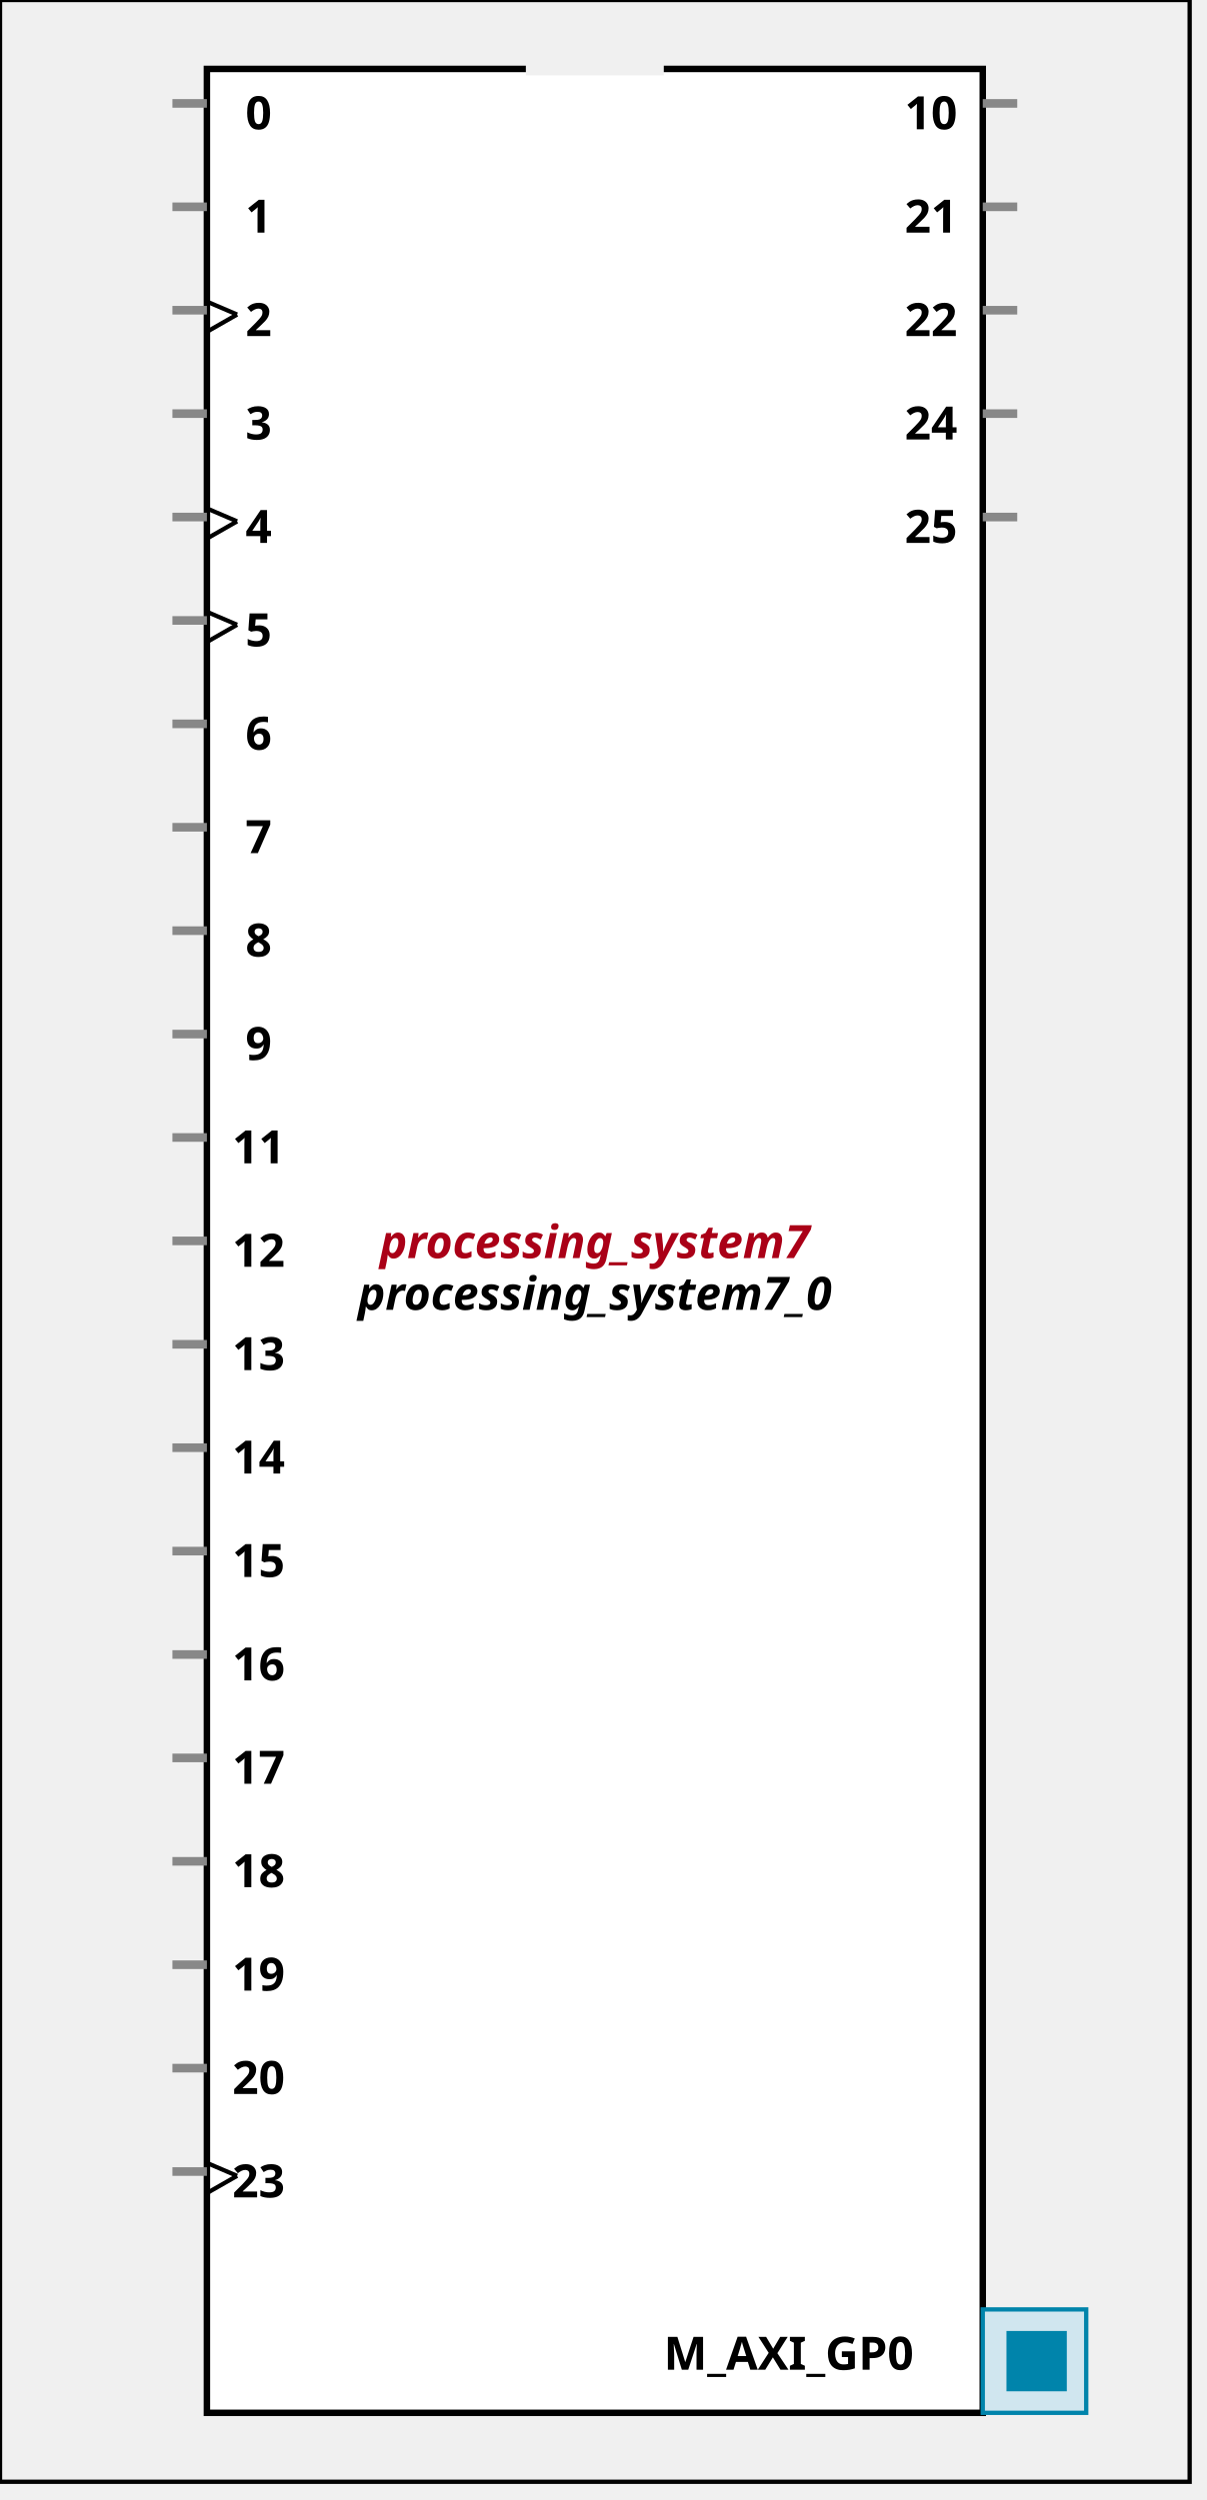
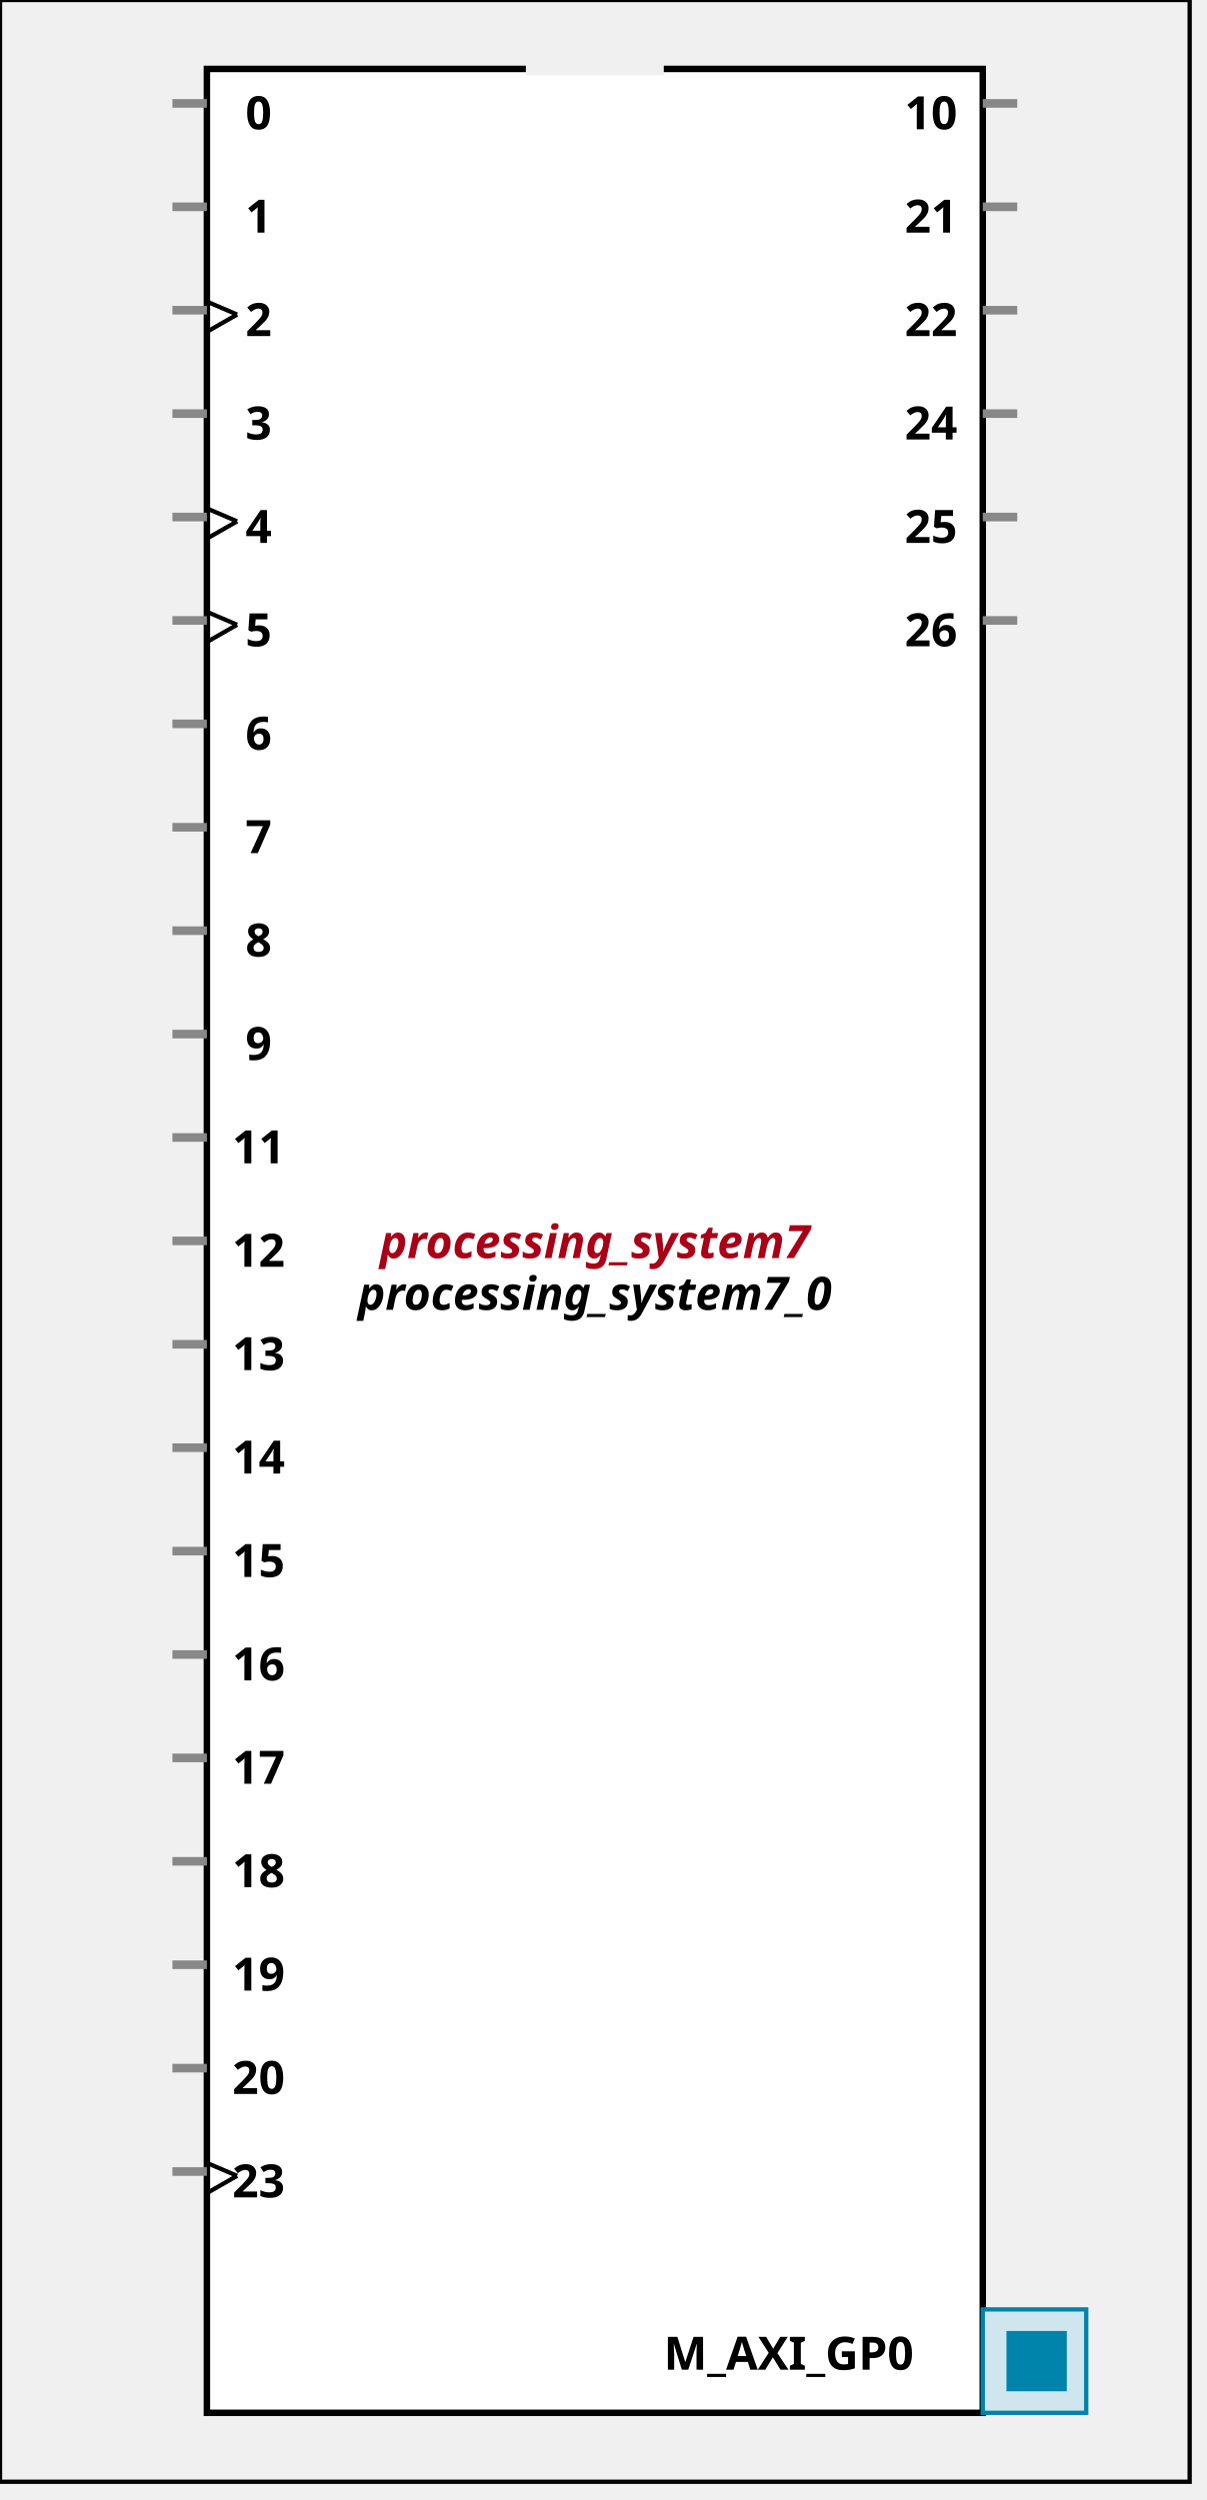
<svg xmlns:xlink="http://www.w3.org/1999/xlink" width="280" height="580">
  <defs>
    <g id="AXI_BifLabel">
      <rect x="0" y="0" rx="3" ry="3" width="32" height="16" style="fill:#0084AB; stroke:black; stroke-width:1" />
    </g>
    <g id="AXI_busconn_SLAVE">
      <circle cx="12" cy="12" r="12" style="fill:#D0E6EF; stroke:#0084AB; stroke-width:1" />
      <circle cx="12.5" cy="12" r="7" style="fill:#0084AB; stroke:none;" />
    </g>
    <g id="AXI_busconn_MASTER">
      <rect x="0" y="0" width="24" height="24" style="fill:#D0E6EF; stroke:#0084AB; stroke-width:1" />
      <rect x="5.5" y="5" width="14" height="14" style="fill:#0084AB; stroke:none;" />
    </g>
    <g id="KEY_BifLabel">
      <rect x="0" y="0" rx="3" ry="3" width="32" height="16" style="fill:#444444; stroke:black; stroke-width:1" />
    </g>
    <g id="KEY_busconn_SLAVE">
      <circle cx="12" cy="12" r="12" style="fill:#888888; stroke:#444444; stroke-width:1" />
      <circle cx="12.5" cy="12" r="7" style="fill:#444444; stroke:none;" />
    </g>
    <g id="KEY_busconn_MASTER">
      <rect x="0" y="0" width="24" height="24" style="fill:#888888; stroke:#444444; stroke-width:1" />
      <rect x="5.5" y="5" width="14" height="14" style="fill:#444444; stroke:none;" />
    </g>
    <g id="KEY_busconn_MASTER_SLAVE">
      <circle cx="12" cy="12" r="12" style="fill:#888888; stroke:#444444; stroke-width:1" />
      <circle cx="12.5" cy="12" r="7" style="fill:#444444; stroke:none;" />
      <rect x="0" y="12" width="24" height="12" style="fill:#888888; stroke:#444444; stroke-width:1" />
      <rect x="5.5" y="12" width="14" height="7" style="fill:#444444; stroke:none;" />
    </g>
    <g id="KEY_busconn_TARGET">
      <circle cx="12" cy="12" r="12" style="fill:#888888; stroke:#444444; stroke-width:1" />
      <circle cx="12.5" cy="12" r="7" style="fill:#444444; stroke:none;" />
    </g>
    <g id="KEY_busconn_INITIATOR">
      <rect x="0" y="0" width="24" height="24" style="fill:#888888; stroke:#444444; stroke-width:1" />
      <rect x="5.5" y="5" width="14" height="14" style="fill:#444444; stroke:none;" />
    </g>
    <g id="KEY_busconn_MONITOR">
      <rect x="0" y="0.5" width="24" height="7" style="fill:#444444; stroke:none;" />
      <rect x="0" y="16" width="24" height="7" style="fill:#444444; stroke:none;" />
    </g>
    <g id="KEY_busconn_USER">
      <circle cx="12" cy="12" r="12" style="fill:#888888; stroke:#444444; stroke-width:1" />
      <circle cx="12.5" cy="12" r="7" style="fill:#444444; stroke:none;" />
    </g>
    <g id="KEY_busconn_TRANSPARENT">
      <circle cx="12" cy="12" r="12" style="fill:#FFFFFF; stroke:#444444; stroke-width:1" />
      <circle cx="12.5" cy="12" r="7" style="fill:#FFFFFF; stroke:none;" />
    </g>
    <g id="HCurve" overflow="visible">
      <path d="m 0  0,      a 16 16, 0,0,0, 32,0,     z" style="fill:#F0F0F0;fill-opacity:1;stroke:black;stroke-width:1.5" />
      <line x1="0" y1="0" x2="32" y2="0" style="stroke:#F0F0F0;stroke-width:3" />
    </g>
    <g id="IPD_StandardBody">
      <rect x="0" y="0" width="276" height="576" style="fill:#F0F0F0;fill-opacity: 1.0; stroke:#000000; stroke-width:1" />
      <rect x="48" y="16" width="180" height="544" style="fill:#FFFFFF; fill-opacity: 1.0; stroke:#000000; stroke-width:1.5" />
      <use x="122" y="16" xlink:href="#HCurve" />
    </g>
    <g id="IPD_PORT">
      <rect width="8" height="8" style="fill:#888888;stroke-width:1;stroke:black;" />
    </g>
    <g id="IPD_SPort">
      <line x1="0" y1="0" x2="8" y2="0" style="stroke:#888888;stroke-width:2;stroke-opacity:1" />
    </g>
    <g id="IPD_PortClk">
      <line x1="0" y1="0" x2="7" y2="3" style="stroke:#000000;stroke-width:1;stroke-opacity:1" />
      <line x1="7" y1="3" x2="0" y2="7" style="stroke:#000000;stroke-width:1;stroke-opacity:1" />
    </g>
  </defs>
  <use x="0" y="0" xlink:href="#IPD_StandardBody" />
  <text x="138" y="292" fill="#AA0017" stroke="none" font-size="8pt" font-style="italic" font-weight="bold" text-anchor="middle" font-family="Verdana Arial Helvetica san-serif">processing_system7</text>
  <text x="138" y="304" fill="#000000" stroke="none" font-size="8pt" font-style="italic" font-weight="bold" text-anchor="middle" font-family="Courier Arial Helvetica san-serif">processing_system7_0</text>
  <use x="40" y="24" xlink:href="#IPD_SPort" />
  <text x="60" y="30" fill="#000000" stroke="none" font-size="8pt" font-style="normal" font-weight="bold" text-anchor="middle" font-family="Verdana Arial Helvetica san-serif">0</text>
  <use x="40" y="48" xlink:href="#IPD_SPort" />
  <text x="60" y="54" fill="#000000" stroke="none" font-size="8pt" font-style="normal" font-weight="bold" text-anchor="middle" font-family="Verdana Arial Helvetica san-serif">1</text>
  <use x="40" y="72" xlink:href="#IPD_SPort" />
  <use x="48" y="70" xlink:href="#IPD_PortClk" />
  <text x="60" y="78" fill="#000000" stroke="none" font-size="8pt" font-style="normal" font-weight="bold" text-anchor="middle" font-family="Verdana Arial Helvetica san-serif">2</text>
  <use x="40" y="96" xlink:href="#IPD_SPort" />
  <text x="60" y="102" fill="#000000" stroke="none" font-size="8pt" font-style="normal" font-weight="bold" text-anchor="middle" font-family="Verdana Arial Helvetica san-serif">3</text>
  <use x="40" y="120" xlink:href="#IPD_SPort" />
  <use x="48" y="118" xlink:href="#IPD_PortClk" />
  <text x="60" y="126" fill="#000000" stroke="none" font-size="8pt" font-style="normal" font-weight="bold" text-anchor="middle" font-family="Verdana Arial Helvetica san-serif">4</text>
  <use x="40" y="144" xlink:href="#IPD_SPort" />
  <use x="48" y="142" xlink:href="#IPD_PortClk" />
  <text x="60" y="150" fill="#000000" stroke="none" font-size="8pt" font-style="normal" font-weight="bold" text-anchor="middle" font-family="Verdana Arial Helvetica san-serif">5</text>
  <use x="40" y="168" xlink:href="#IPD_SPort" />
  <text x="60" y="174" fill="#000000" stroke="none" font-size="8pt" font-style="normal" font-weight="bold" text-anchor="middle" font-family="Verdana Arial Helvetica san-serif">6</text>
  <use x="40" y="192" xlink:href="#IPD_SPort" />
  <text x="60" y="198" fill="#000000" stroke="none" font-size="8pt" font-style="normal" font-weight="bold" text-anchor="middle" font-family="Verdana Arial Helvetica san-serif">7</text>
  <use x="40" y="216" xlink:href="#IPD_SPort" />
  <text x="60" y="222" fill="#000000" stroke="none" font-size="8pt" font-style="normal" font-weight="bold" text-anchor="middle" font-family="Verdana Arial Helvetica san-serif">8</text>
  <use x="40" y="240" xlink:href="#IPD_SPort" />
  <text x="60" y="246" fill="#000000" stroke="none" font-size="8pt" font-style="normal" font-weight="bold" text-anchor="middle" font-family="Verdana Arial Helvetica san-serif">9</text>
  <use x="40" y="264" xlink:href="#IPD_SPort" />
  <text x="60" y="270" fill="#000000" stroke="none" font-size="8pt" font-style="normal" font-weight="bold" text-anchor="middle" font-family="Verdana Arial Helvetica san-serif">11</text>
  <use x="40" y="288" xlink:href="#IPD_SPort" />
  <text x="60" y="294" fill="#000000" stroke="none" font-size="8pt" font-style="normal" font-weight="bold" text-anchor="middle" font-family="Verdana Arial Helvetica san-serif">12</text>
  <use x="40" y="312" xlink:href="#IPD_SPort" />
  <text x="60" y="318" fill="#000000" stroke="none" font-size="8pt" font-style="normal" font-weight="bold" text-anchor="middle" font-family="Verdana Arial Helvetica san-serif">13</text>
  <use x="40" y="336" xlink:href="#IPD_SPort" />
  <text x="60" y="342" fill="#000000" stroke="none" font-size="8pt" font-style="normal" font-weight="bold" text-anchor="middle" font-family="Verdana Arial Helvetica san-serif">14</text>
  <use x="40" y="360" xlink:href="#IPD_SPort" />
  <text x="60" y="366" fill="#000000" stroke="none" font-size="8pt" font-style="normal" font-weight="bold" text-anchor="middle" font-family="Verdana Arial Helvetica san-serif">15</text>
  <use x="40" y="384" xlink:href="#IPD_SPort" />
  <text x="60" y="390" fill="#000000" stroke="none" font-size="8pt" font-style="normal" font-weight="bold" text-anchor="middle" font-family="Verdana Arial Helvetica san-serif">16</text>
  <use x="40" y="408" xlink:href="#IPD_SPort" />
  <text x="60" y="414" fill="#000000" stroke="none" font-size="8pt" font-style="normal" font-weight="bold" text-anchor="middle" font-family="Verdana Arial Helvetica san-serif">17</text>
  <use x="40" y="432" xlink:href="#IPD_SPort" />
  <text x="60" y="438" fill="#000000" stroke="none" font-size="8pt" font-style="normal" font-weight="bold" text-anchor="middle" font-family="Verdana Arial Helvetica san-serif">18</text>
  <use x="40" y="456" xlink:href="#IPD_SPort" />
  <text x="60" y="462" fill="#000000" stroke="none" font-size="8pt" font-style="normal" font-weight="bold" text-anchor="middle" font-family="Verdana Arial Helvetica san-serif">19</text>
  <use x="40" y="480" xlink:href="#IPD_SPort" />
  <text x="60" y="486" fill="#000000" stroke="none" font-size="8pt" font-style="normal" font-weight="bold" text-anchor="middle" font-family="Verdana Arial Helvetica san-serif">20</text>
  <use x="40" y="504" xlink:href="#IPD_SPort" />
  <use x="48" y="502" xlink:href="#IPD_PortClk" />
  <text x="60" y="510" fill="#000000" stroke="none" font-size="8pt" font-style="normal" font-weight="bold" text-anchor="middle" font-family="Verdana Arial Helvetica san-serif">23</text>
  <use x="228" y="24" xlink:href="#IPD_SPort" />
  <text x="216" y="30" fill="#000000" stroke="none" font-size="8pt" font-style="normal" font-weight="bold" text-anchor="middle" font-family="Verdana Arial Helvetica san-serif">10</text>
  <use x="228" y="48" xlink:href="#IPD_SPort" />
  <text x="216" y="54" fill="#000000" stroke="none" font-size="8pt" font-style="normal" font-weight="bold" text-anchor="middle" font-family="Verdana Arial Helvetica san-serif">21</text>
  <use x="228" y="72" xlink:href="#IPD_SPort" />
  <text x="216" y="78" fill="#000000" stroke="none" font-size="8pt" font-style="normal" font-weight="bold" text-anchor="middle" font-family="Verdana Arial Helvetica san-serif">22</text>
  <use x="228" y="96" xlink:href="#IPD_SPort" />
  <text x="216" y="102" fill="#000000" stroke="none" font-size="8pt" font-style="normal" font-weight="bold" text-anchor="middle" font-family="Verdana Arial Helvetica san-serif">24</text>
  <use x="228" y="120" xlink:href="#IPD_SPort" />
  <text x="216" y="126" fill="#000000" stroke="none" font-size="8pt" font-style="normal" font-weight="bold" text-anchor="middle" font-family="Verdana Arial Helvetica san-serif">25</text>
+   <use x="228" y="144" xlink:href="#IPD_SPort" />
+   <text x="216" y="150" fill="#000000" stroke="none" font-size="8pt" font-style="normal" font-weight="bold" text-anchor="middle" font-family="Verdana Arial Helvetica san-serif">26</text>
  <use x="228" y="536" xlink:href="#AXI_busconn_MASTER" />
  <text x="154" y="550" fill="#000000" stroke="none" font-size="8pt" font-style="normal" font-weight="bold" font-family="Verdana Arial Helvetica san-serif">M_AXI_GP0</text>
</svg>
